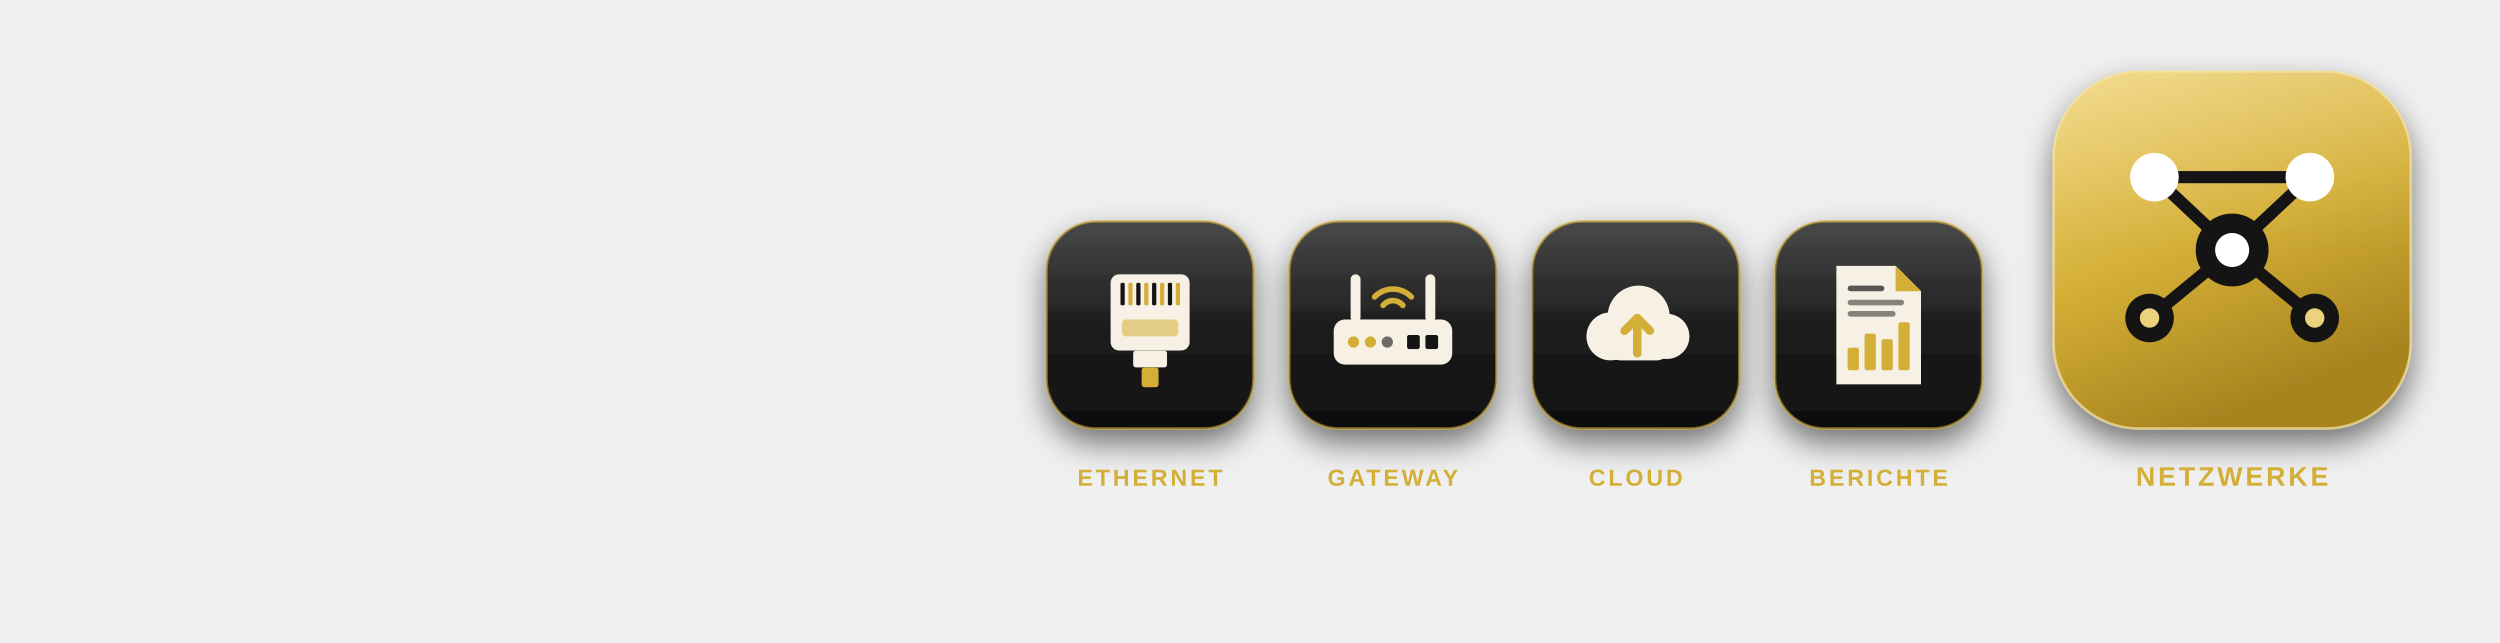
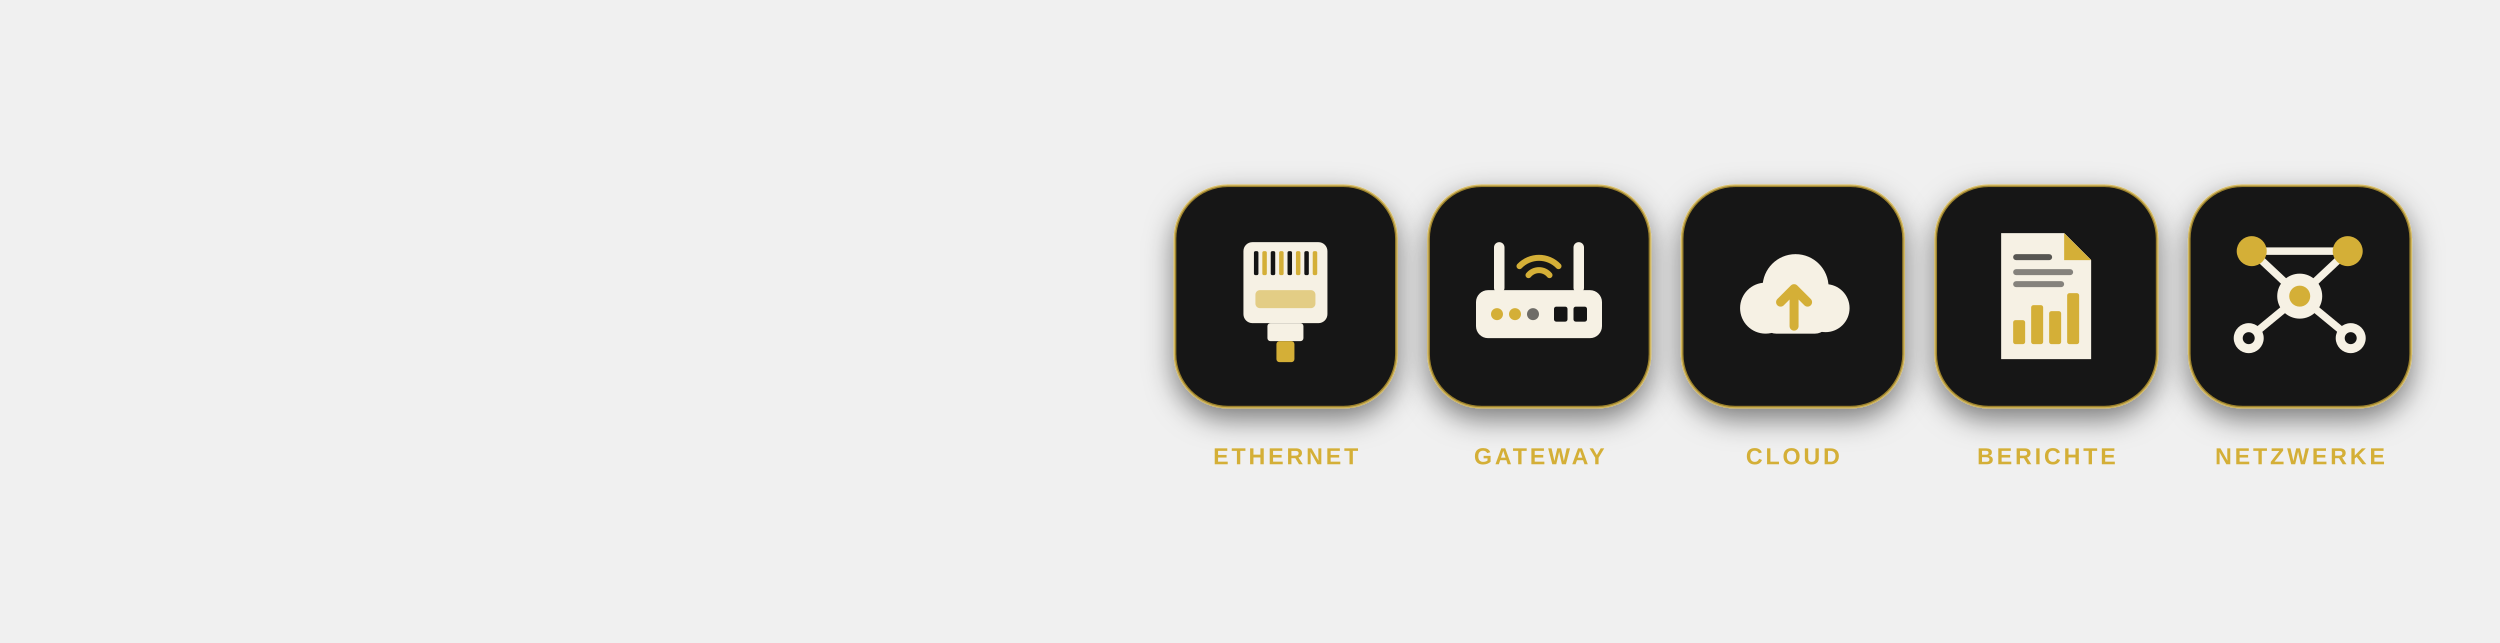
<svg xmlns="http://www.w3.org/2000/svg" viewBox="0 0 1400 360">
  <defs>
-     <linearGradient id="fondoChico" x1="0" y1="0" x2="0" y2="1">
-       <stop offset="0" stop-color="#2c2c2c" />
-       <stop offset="1" stop-color="#0f0f0f" />
-     </linearGradient>
-     <linearGradient id="fondoGrande" x1="0" y1="0" x2="0.4" y2="1">
-       <stop offset="0" stop-color="#f3d77f" />
-       <stop offset="0.55" stop-color="#d4af37" />
-       <stop offset="1" stop-color="#a8841f" />
-     </linearGradient>
-     <linearGradient id="brillo" x1="0" y1="0" x2="0" y2="1">
-       <stop offset="0" stop-color="#ffffff" stop-opacity="0.14" />
-       <stop offset="0.5" stop-color="#ffffff" stop-opacity="0" />
-     </linearGradient>
    <filter id="sombra" x="-30%" y="-30%" width="160%" height="170%">
-       <feDropShadow dx="0" dy="8" stdDeviation="9" flood-color="#000000" flood-opacity="0.55" />
+       <feDropShadow dx="0" dy="6" stdDeviation="8" flood-color="#000000" flood-opacity="0.5" />
    </filter>
  </defs>
-   <g filter="url(#sombra)">
-     <rect x="586" y="124" width="116" height="116" rx="27.84" fill="url(#fondoChico)" />
-   </g>
-   <rect x="586" y="124" width="116" height="116" rx="27.84" fill="url(#brillo)" stroke="#d4af37" stroke-opacity="0.55" stroke-width="1.5" />
-   <g transform="translate(604.56,142.56) scale(0.79)">
+   <rect x="658" y="104" width="124" height="124" rx="29.76" fill="#161616" stroke="#d4af37" stroke-opacity="0.7" stroke-width="1.5" filter="url(#sombra)" />
+   <g transform="translate(677.84,123.84) scale(0.84)">
    <rect x="22" y="14" width="56" height="54" rx="6" fill="#f6f1e4" />
    <rect x="38" y="68" width="24" height="12" rx="2" fill="#f6f1e4" />
    <rect x="44" y="80" width="12" height="14" rx="2" fill="#d4af37" />
    <rect x="29" y="20" width="3" height="16" rx="1" fill="#141414" />
    <rect x="34.6" y="20" width="3" height="16" rx="1" fill="#d4af37" />
    <rect x="40.2" y="20" width="3" height="16" rx="1" fill="#141414" />
    <rect x="45.8" y="20" width="3" height="16" rx="1" fill="#d4af37" />
    <rect x="51.4" y="20" width="3" height="16" rx="1" fill="#141414" />
    <rect x="57" y="20" width="3" height="16" rx="1" fill="#d4af37" />
    <rect x="62.6" y="20" width="3" height="16" rx="1" fill="#141414" />
    <rect x="68.2" y="20" width="3" height="16" rx="1" fill="#d4af37" />
    <rect x="30" y="46" width="40" height="12" rx="3" fill="#d4af37" opacity="0.55" />
  </g>
-   <text x="644" y="272" font-family="Segoe UI, Arial, sans-serif" font-size="13" font-weight="700" letter-spacing="1.6" fill="#d4af37" text-anchor="middle">ETHERNET</text>
-   <g filter="url(#sombra)">
-     <rect x="722" y="124" width="116" height="116" rx="27.84" fill="url(#fondoChico)" />
-   </g>
-   <rect x="722" y="124" width="116" height="116" rx="27.84" fill="url(#brillo)" stroke="#d4af37" stroke-opacity="0.55" stroke-width="1.5" />
-   <g transform="translate(740.56,142.56) scale(0.79)">
+   <text x="720" y="260" font-family="Segoe UI, Arial, sans-serif" font-size="13" font-weight="700" letter-spacing="1.6" fill="#d4af37" text-anchor="middle">ETHERNET</text>
+   <rect x="800" y="104" width="124" height="124" rx="29.76" fill="#161616" stroke="#d4af37" stroke-opacity="0.7" stroke-width="1.5" filter="url(#sombra)" />
+   <g transform="translate(819.84,123.84) scale(0.84)">
    <rect x="20" y="14" width="7" height="34" rx="3.5" fill="#f6f1e4" />
    <rect x="73" y="14" width="7" height="34" rx="3.5" fill="#f6f1e4" />
    <path d="M37,30 a18,18 0 0 1 26,0 M43,36 a9,9 0 0 1 14,0" fill="none" stroke="#d4af37" stroke-width="4" stroke-linecap="round" />
    <rect x="8" y="46" width="84" height="32" rx="8" fill="#f6f1e4" />
    <circle cx="22" cy="62" r="4" fill="#d4af37" />
    <circle cx="34" cy="62" r="4" fill="#d4af37" />
    <circle cx="46" cy="62" r="4" fill="#141414" opacity="0.6" />
    <rect x="60" y="57" width="9" height="10" rx="1.5" fill="#141414" />
    <rect x="73" y="57" width="9" height="10" rx="1.5" fill="#141414" />
  </g>
-   <text x="780" y="272" font-family="Segoe UI, Arial, sans-serif" font-size="13" font-weight="700" letter-spacing="1.6" fill="#d4af37" text-anchor="middle">GATEWAY</text>
-   <g filter="url(#sombra)">
-     <rect x="858" y="124" width="116" height="116" rx="27.84" fill="url(#fondoChico)" />
-   </g>
-   <rect x="858" y="124" width="116" height="116" rx="27.84" fill="url(#brillo)" stroke="#d4af37" stroke-opacity="0.55" stroke-width="1.5" />
-   <g transform="translate(876.56,142.56) scale(0.79)">
+   <text x="862" y="260" font-family="Segoe UI, Arial, sans-serif" font-size="13" font-weight="700" letter-spacing="1.6" fill="#d4af37" text-anchor="middle">GATEWAY</text>
+   <rect x="942" y="104" width="124" height="124" rx="29.76" fill="#161616" stroke="#d4af37" stroke-opacity="0.7" stroke-width="1.5" filter="url(#sombra)" />
+   <g transform="translate(961.84,123.84) scale(0.84)">
    <g fill="#f6f1e4">
      <circle cx="32" cy="58" r="17" />
      <circle cx="52" cy="44" r="22" />
      <circle cx="72" cy="58" r="16" />
      <rect x="30" y="56" width="44" height="19" rx="9" />
    </g>
    <path d="M51,70 V46 M42,54 L51,45 L60,54" fill="none" stroke="#d4af37" stroke-width="6" stroke-linecap="round" stroke-linejoin="round" />
  </g>
-   <text x="916" y="272" font-family="Segoe UI, Arial, sans-serif" font-size="13" font-weight="700" letter-spacing="1.6" fill="#d4af37" text-anchor="middle">CLOUD</text>
-   <g filter="url(#sombra)">
-     <rect x="994" y="124" width="116" height="116" rx="27.84" fill="url(#fondoChico)" />
-   </g>
-   <rect x="994" y="124" width="116" height="116" rx="27.84" fill="url(#brillo)" stroke="#d4af37" stroke-opacity="0.55" stroke-width="1.5" />
-   <g transform="translate(1012.56,142.56) scale(0.79)">
+   <text x="1004" y="260" font-family="Segoe UI, Arial, sans-serif" font-size="13" font-weight="700" letter-spacing="1.6" fill="#d4af37" text-anchor="middle">CLOUD</text>
+   <rect x="1084" y="104" width="124" height="124" rx="29.76" fill="#161616" stroke="#d4af37" stroke-opacity="0.7" stroke-width="1.5" filter="url(#sombra)" />
+   <g transform="translate(1103.84,123.84) scale(0.84)">
    <path d="M20,8 H62 L80,26 V92 H20 Z" fill="#f6f1e4" />
    <path d="M62,8 V26 H80 Z" fill="#d4af37" />
    <rect x="28" y="66" width="8" height="16" rx="1.5" fill="#d4af37" />
    <rect x="40" y="56" width="8" height="26" rx="1.5" fill="#d4af37" />
    <rect x="52" y="60" width="8" height="22" rx="1.5" fill="#d4af37" />
    <rect x="64" y="48" width="8" height="34" rx="1.5" fill="#d4af37" />
    <rect x="28" y="22" width="26" height="4" rx="2" fill="#141414" opacity="0.7" />
    <rect x="28" y="32" width="40" height="4" rx="2" fill="#141414" opacity="0.5" />
    <rect x="28" y="40" width="34" height="4" rx="2" fill="#141414" opacity="0.5" />
  </g>
-   <text x="1052" y="272" font-family="Segoe UI, Arial, sans-serif" font-size="13" font-weight="700" letter-spacing="1.6" fill="#d4af37" text-anchor="middle">BERICHTE</text>
-   <g filter="url(#sombra)">
-     <rect x="1150" y="40" width="200" height="200" rx="48" fill="url(#fondoGrande)" />
-   </g>
-   <rect x="1150" y="40" width="200" height="200" rx="48" fill="url(#brillo)" stroke="#f6e3a3" stroke-opacity="0.7" stroke-width="1.5" />
-   <g transform="translate(1182,72) scale(1.36)">
-     <g stroke="#141414" stroke-width="5" stroke-linecap="round">
+   <text x="1146" y="260" font-family="Segoe UI, Arial, sans-serif" font-size="13" font-weight="700" letter-spacing="1.6" fill="#d4af37" text-anchor="middle">BERICHTE</text>
+   <rect x="1226" y="104" width="124" height="124" rx="29.76" fill="#161616" stroke="#d4af37" stroke-opacity="0.7" stroke-width="1.5" filter="url(#sombra)" />
+   <g transform="translate(1245.84,123.84) scale(0.84)">
+     <g stroke="#f6f1e4" stroke-width="5" stroke-linecap="round">
      <path d="M50,50 L18,20 M50,50 L82,20 M50,50 L16,78 M50,50 L84,78 M18,20 L82,20" />
    </g>
-     <circle cx="50" cy="50" r="15" fill="#141414" />
-     <circle cx="50" cy="50" r="7" fill="#ffffff" />
-     <circle cx="18" cy="20" r="10" fill="#ffffff" />
-     <circle cx="82" cy="20" r="10" fill="#ffffff" />
-     <circle cx="16" cy="78" r="10" fill="#141414" />
-     <circle cx="84" cy="78" r="10" fill="#141414" />
-     <circle cx="16" cy="78" r="4" fill="#ecd27c" />
-     <circle cx="84" cy="78" r="4" fill="#ecd27c" />
+     <circle cx="50" cy="50" r="15" fill="#f6f1e4" />
+     <circle cx="50" cy="50" r="7" fill="#d4af37" />
+     <circle cx="18" cy="20" r="10" fill="#d4af37" />
+     <circle cx="82" cy="20" r="10" fill="#d4af37" />
+     <circle cx="16" cy="78" r="10" fill="#f6f1e4" />
+     <circle cx="84" cy="78" r="10" fill="#f6f1e4" />
+     <circle cx="16" cy="78" r="4" fill="#141414" />
+     <circle cx="84" cy="78" r="4" fill="#141414" />
  </g>
-   <text x="1250" y="272" font-family="Segoe UI, Arial, sans-serif" font-size="15" font-weight="700" letter-spacing="1.6" fill="#d4af37" text-anchor="middle">NETZWERKE</text>
+   <text x="1288" y="260" font-family="Segoe UI, Arial, sans-serif" font-size="13" font-weight="700" letter-spacing="1.6" fill="#d4af37" text-anchor="middle">NETZWERKE</text>
</svg>
